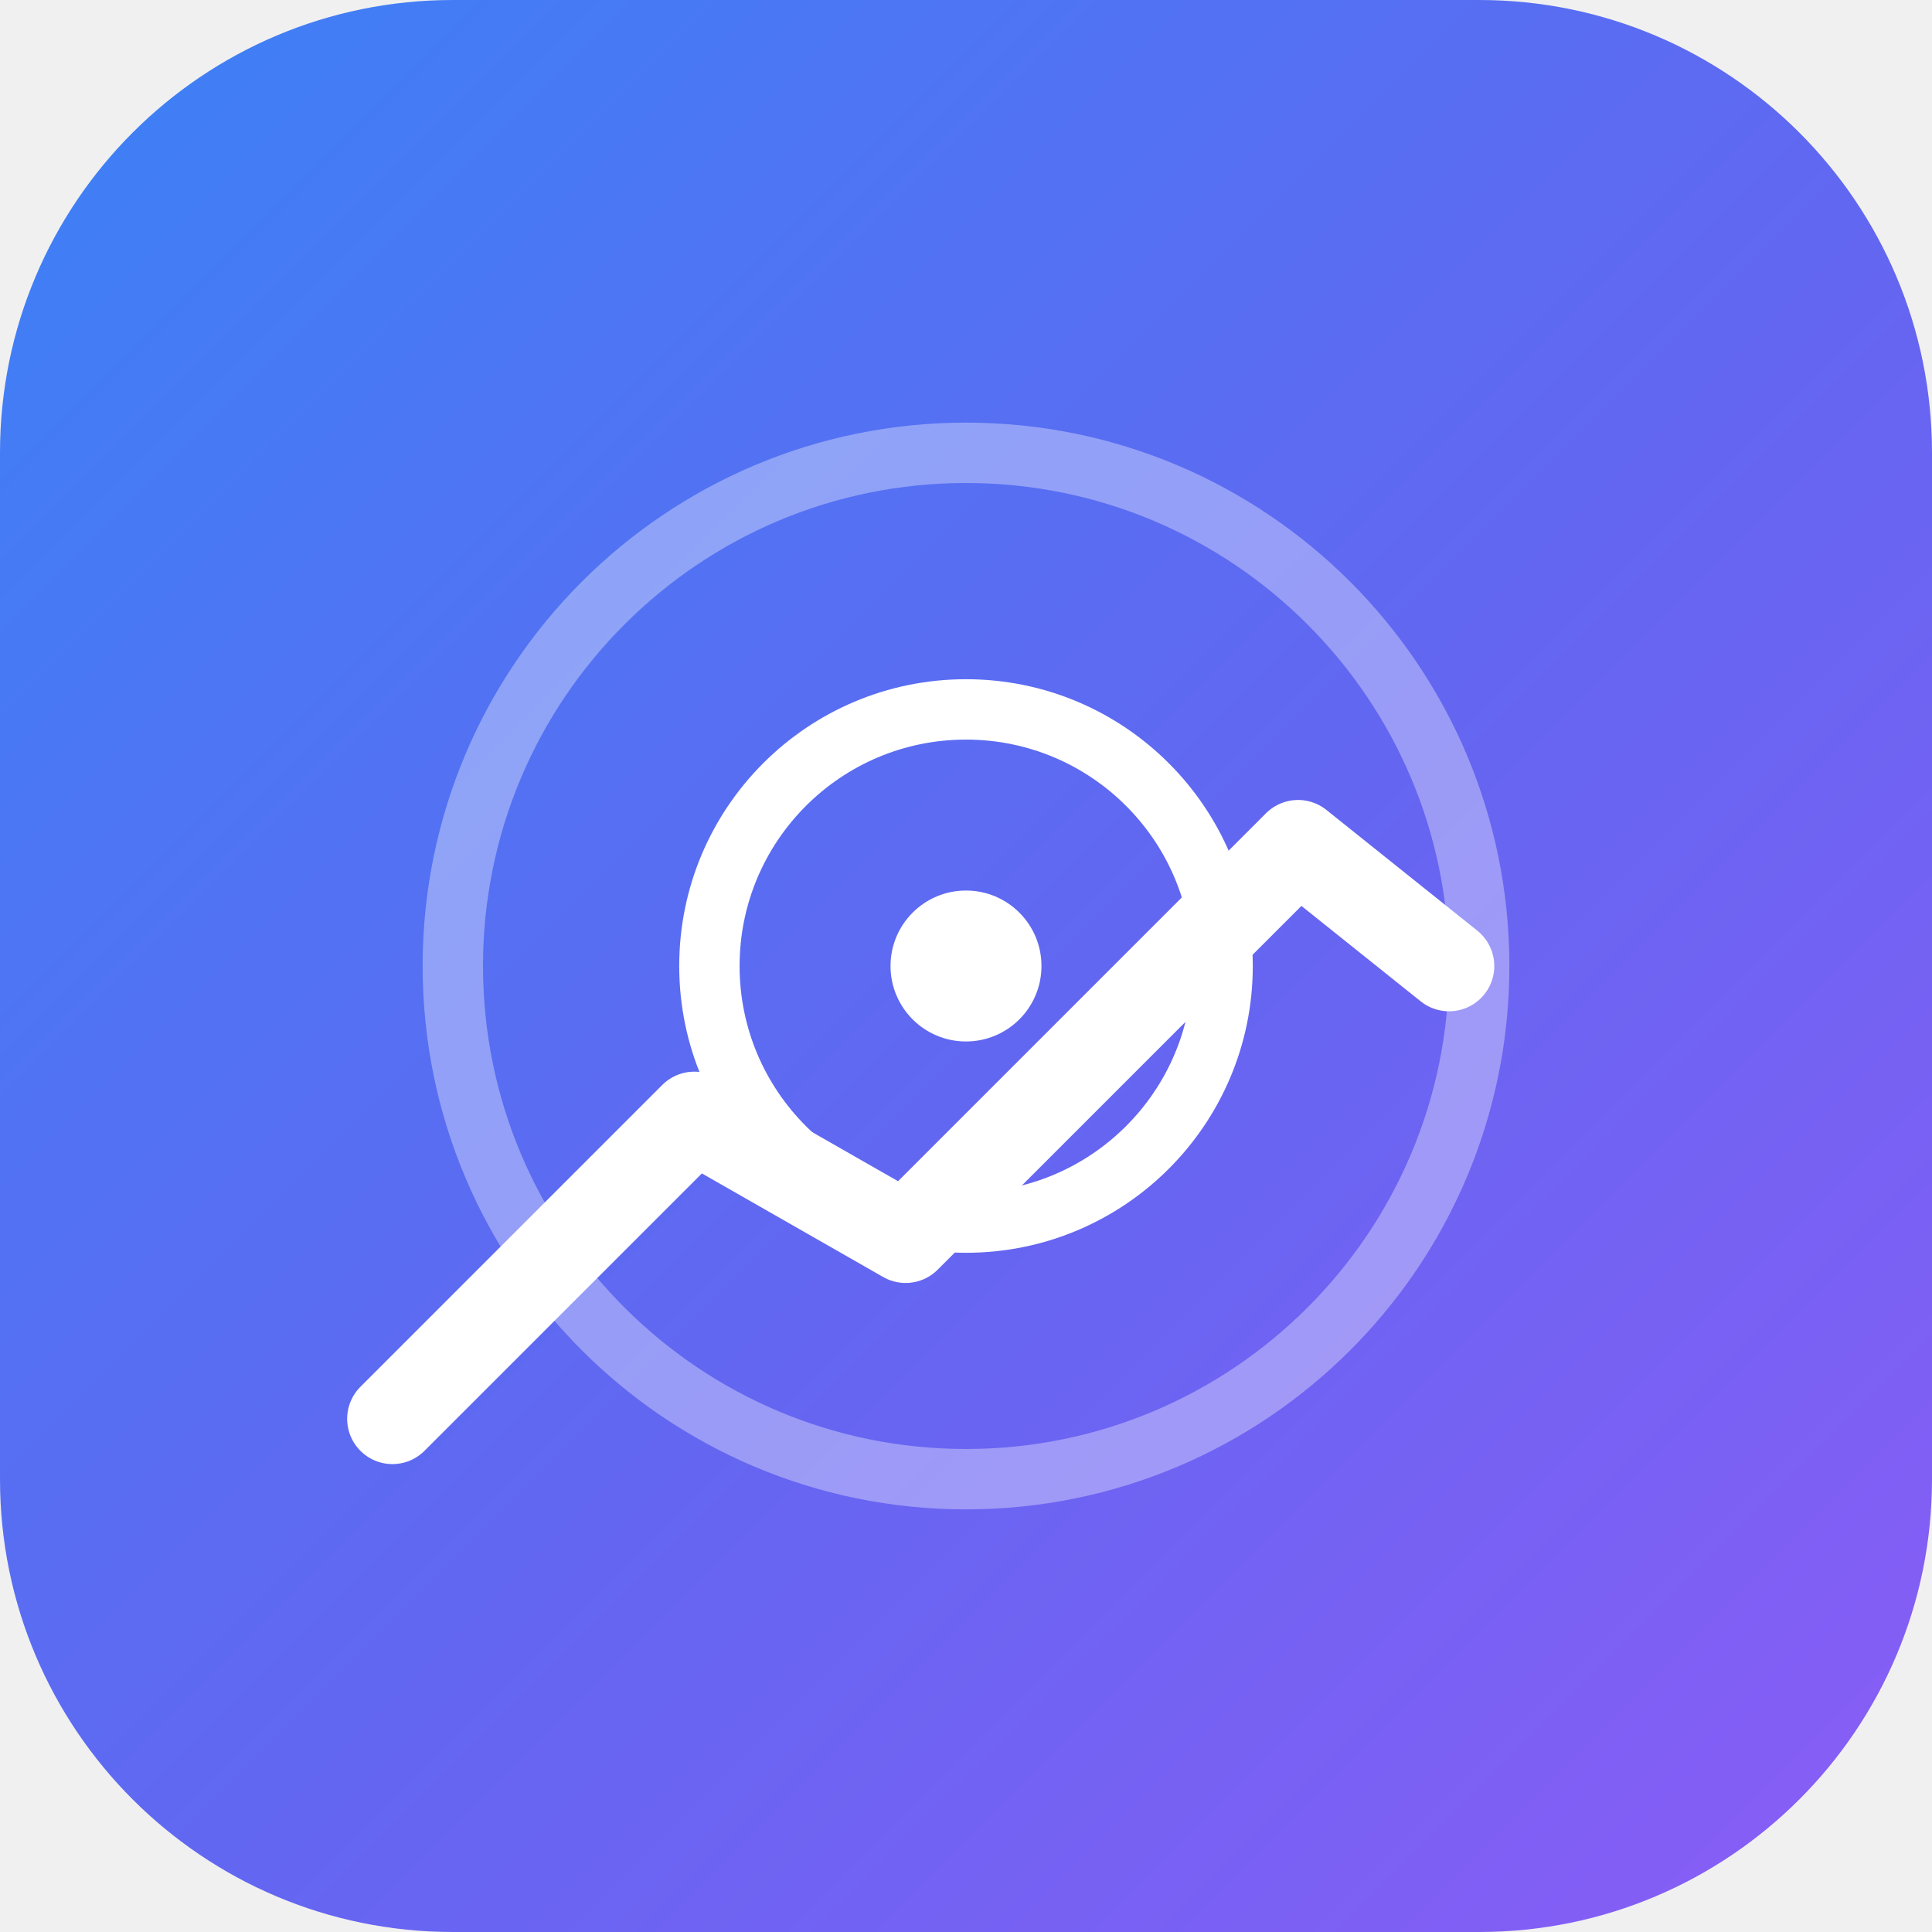
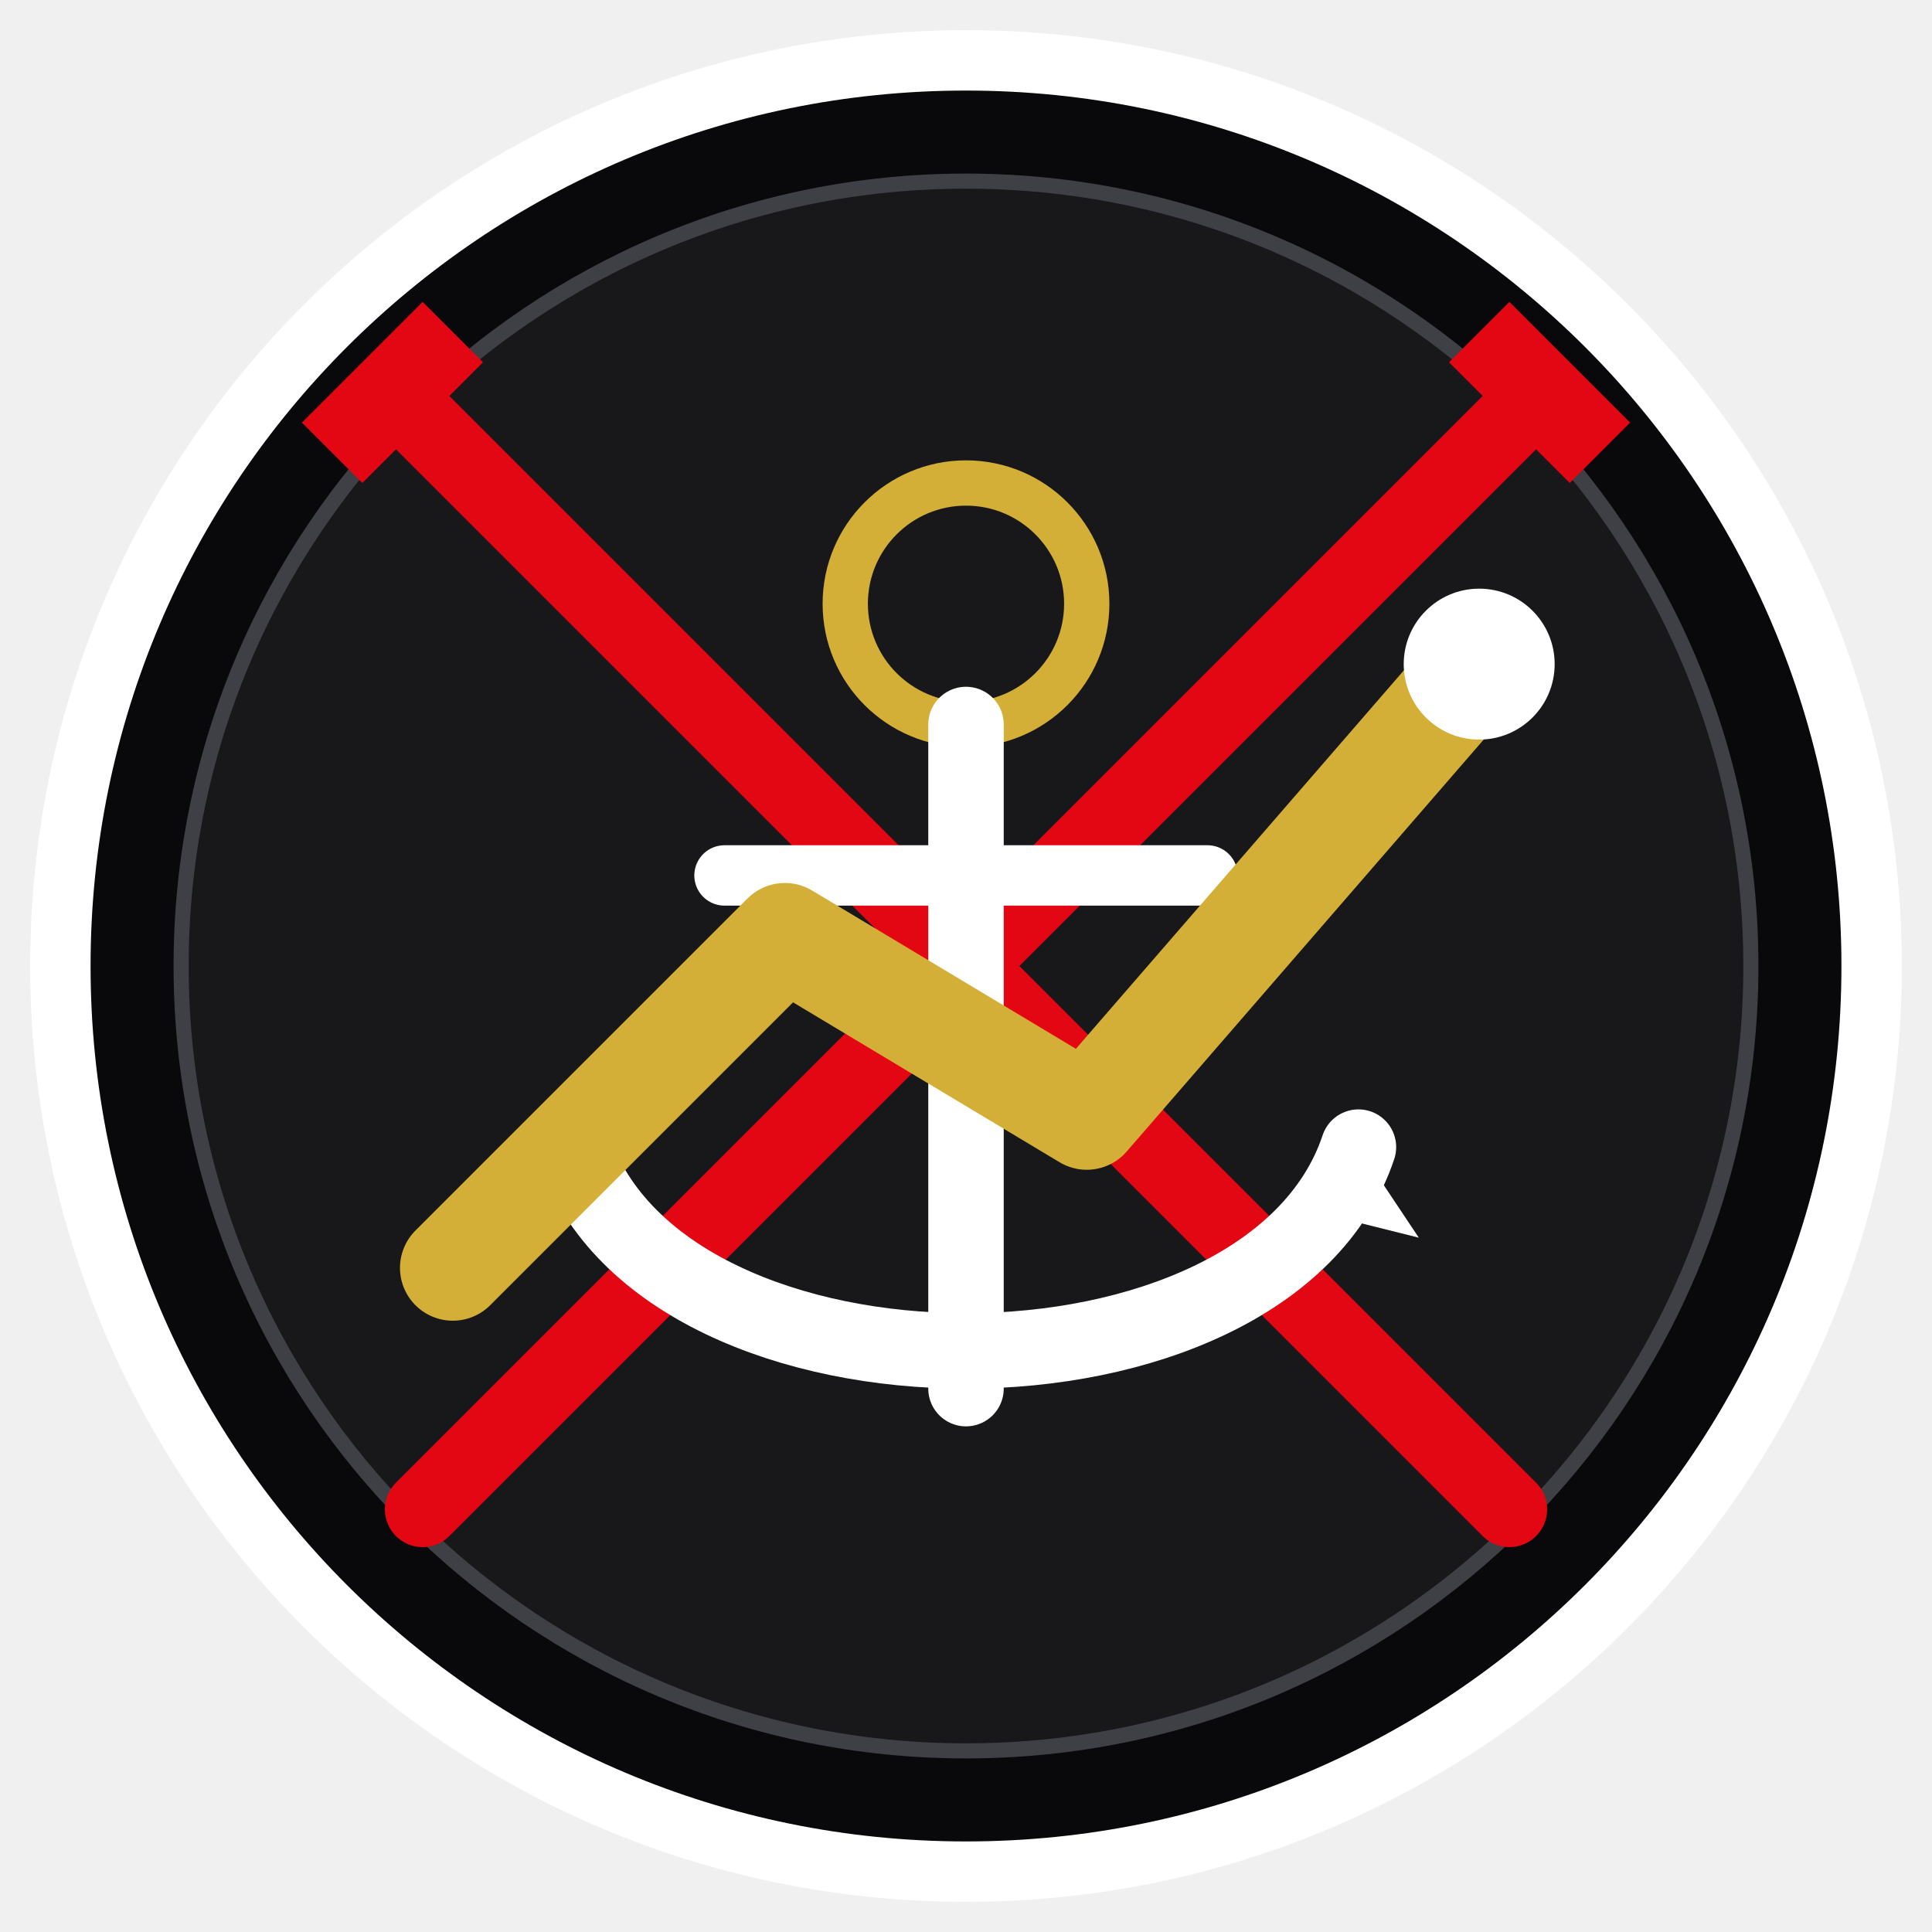
- <svg xmlns="http://www.w3.org/2000/svg" viewBox="0 0 128 128" role="img" aria-label="Precis Finance">
-   <defs>
-     <linearGradient id="pfBg" x1="0" y1="0" x2="1" y2="1">
-       <stop offset="0%" stop-color="#3b82f6" />
-       <stop offset="55%" stop-color="#6366f1" />
-       <stop offset="100%" stop-color="#8b5cf6" />
-     </linearGradient>
-   </defs>
-   <rect width="128" height="128" rx="30" fill="url(#pfBg)" />
-   <circle cx="64" cy="64" r="34" fill="none" stroke="#ffffff" stroke-opacity=".35" stroke-width="4" />
-   <circle cx="64" cy="64" r="17" fill="none" stroke="#ffffff" stroke-width="4" />
-   <circle cx="64" cy="64" r="5" fill="#ffffff" />
-   <path d="M26 94 L46 74 L60 82 L86 56 L96 64" fill="none" stroke="#ffffff" stroke-width="6" stroke-linecap="round" stroke-linejoin="round" />
+ <svg xmlns="http://www.w3.org/2000/svg" viewBox="0 0 128 128" role="img" aria-label="Precis Finance - Corinthians Edition">
+   <circle cx="64" cy="64" r="60" fill="#09090b" stroke="#ffffff" stroke-width="4" />
+   <circle cx="64" cy="64" r="52" fill="#18181b" stroke="#3f3f46" stroke-width="1" />
+   <g stroke="#E30613" stroke-width="5" stroke-linecap="round" fill="none">
+     <line x1="28" y1="100" x2="100" y2="28" />
+     <path d="M 96 24 L 104 32 L 108 28 L 100 20 Z" fill="#E30613" stroke="none" />
+     <line x1="100" y1="100" x2="28" y2="28" />
+     <path d="M 32 24 L 24 32 L 20 28 L 28 20 Z" fill="#E30613" stroke="none" />
+   </g>
+   <g fill="none" stroke="#ffffff" stroke-width="4" stroke-linecap="round" stroke-linejoin="round">
+     <circle cx="64" cy="40" r="8" stroke="#D4AF37" stroke-width="3" />
+     <line x1="64" y1="48" x2="64" y2="92" stroke="#ffffff" stroke-width="5" />
+     <line x1="48" y1="58" x2="80" y2="58" stroke="#ffffff" stroke-width="4" />
+     <path d="M 38 76 C 44 94, 84 94, 90 76" stroke="#ffffff" stroke-width="5" />
+     <path d="M 38 76 L 34 82 L 42 80 Z" fill="#ffffff" stroke="none" />
+     <path d="M 90 76 L 94 82 L 86 80 Z" fill="#ffffff" stroke="none" />
+   </g>
+   <path d="M 30 84 L 52 62 L 72 74 L 98 44" fill="none" stroke="#D4AF37" stroke-width="7" stroke-linecap="round" stroke-linejoin="round" />
+   <circle cx="98" cy="44" r="5" fill="#ffffff" />
</svg>
